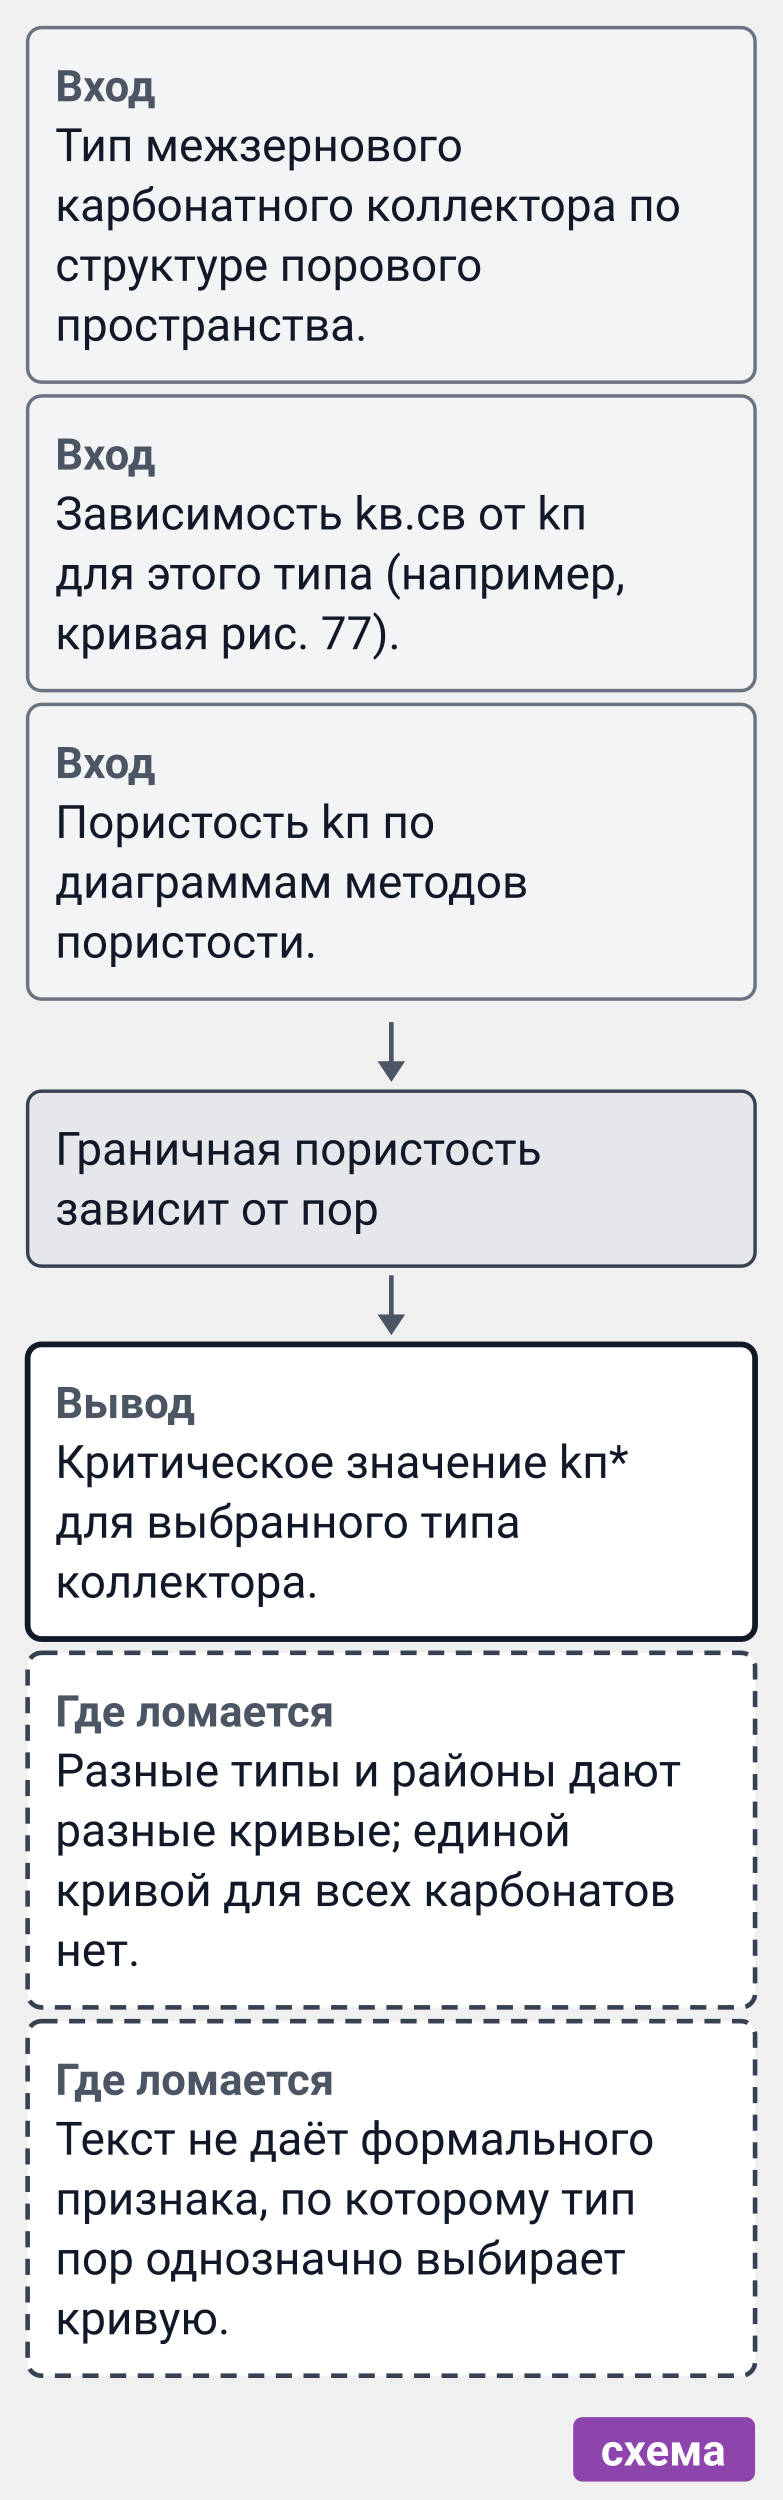
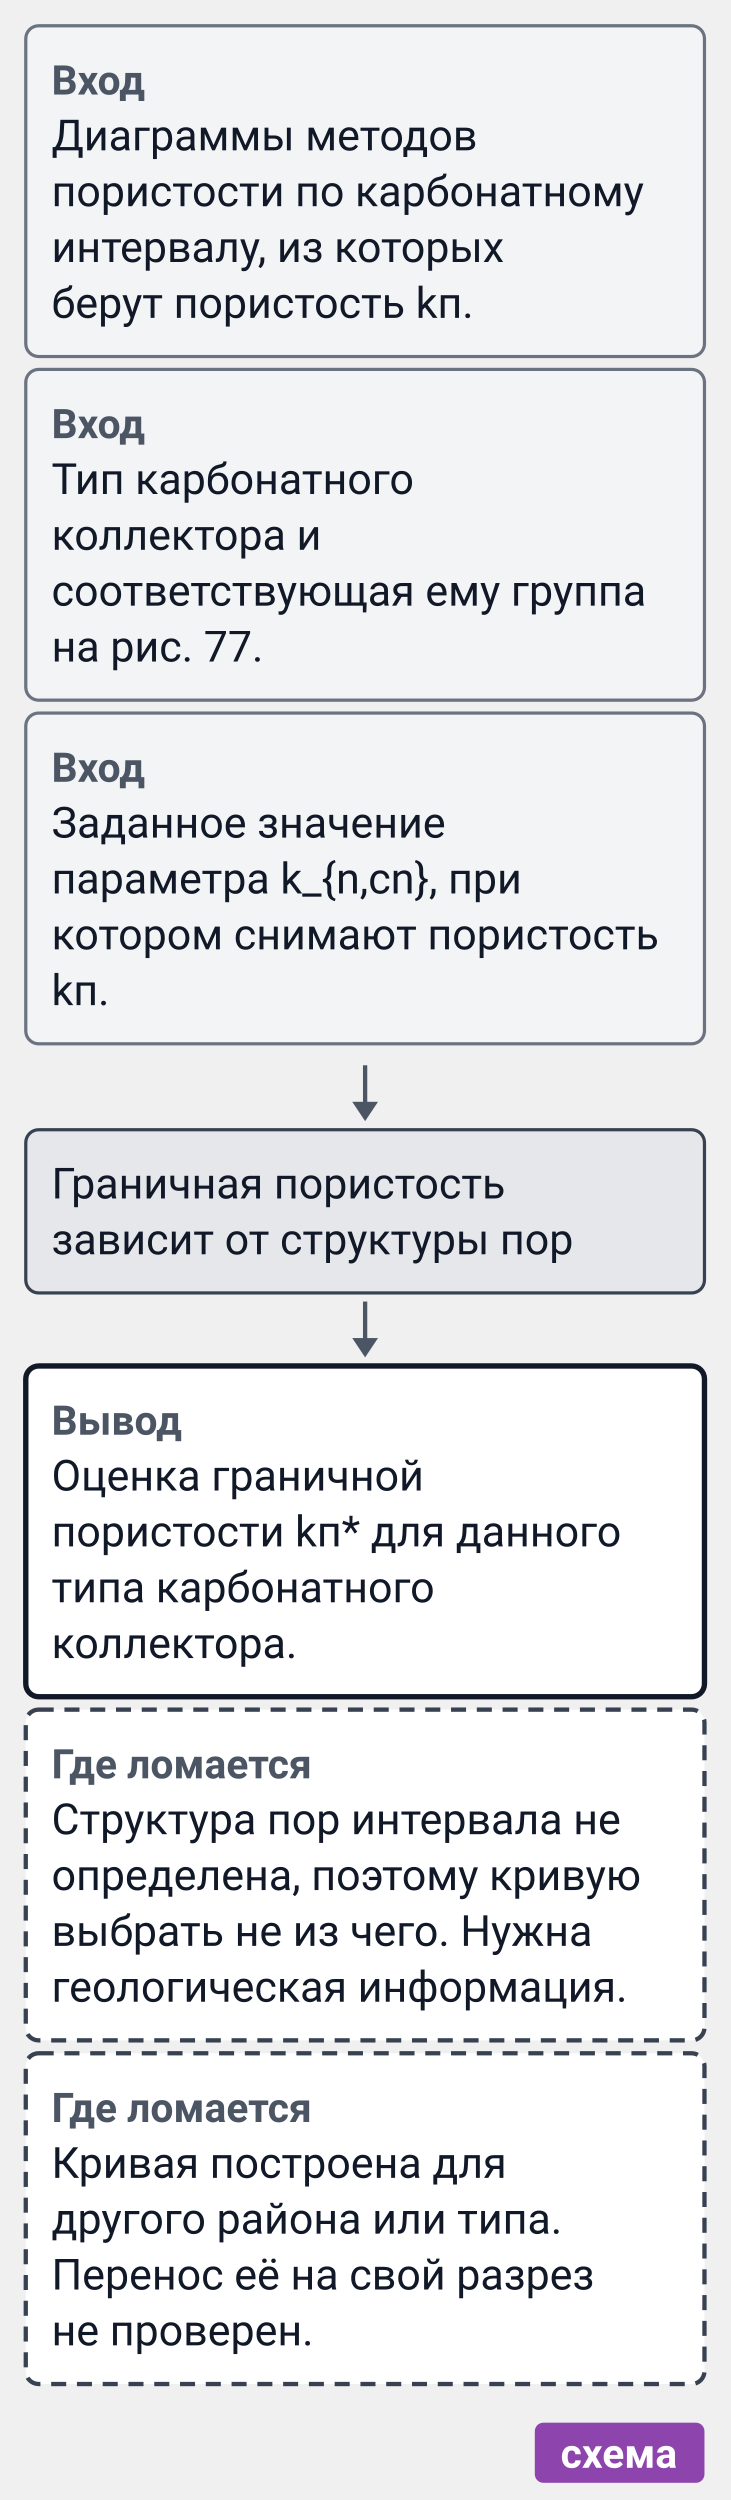
- <svg xmlns="http://www.w3.org/2000/svg" viewBox="0 0 340 1086" role="img" aria-label="Схема шага «Граничная пористость зависит от пор»: что на входе, что получаем и где правило ломается.">
+ <svg xmlns="http://www.w3.org/2000/svg" viewBox="0 0 340 1164" role="img" aria-label="Схема шага «Граничная пористость зависит от структуры пор»: что на входе, что получаем и где правило ломается.">
  <style>.i-in{fill:#F3F4F6;stroke:#6B7280;stroke-width:1.5}.i-out{fill:#FFFFFF;stroke:#111827;stroke-width:2.5}.i-node{fill:#E5E7EB;stroke:#374151;stroke-width:1.5}.i-warn{fill:#FFFFFF;stroke:#374151;stroke-width:2;stroke-dasharray:7 5}.it{fill:#111827;font-size:20px;font-family:system-ui,-apple-system,'Segoe UI',Roboto,sans-serif}.ih{fill:#4B5563;font-size:19px;font-weight:700;font-family:system-ui,-apple-system,'Segoe UI',Roboto,sans-serif}.il{fill:#4B5563;font-size:19px;font-family:system-ui,-apple-system,'Segoe UI',Roboto,sans-serif}.ia{stroke:#4B5563;stroke-width:2}.iah{fill:#4B5563}.ibt{fill:#FFFFFF;font-size:19px;font-weight:700;font-family:system-ui,-apple-system,'Segoe UI',Roboto,sans-serif}.isw{stroke:#6B7280;stroke-width:1.5}</style>
  <rect class="i-in" x="12" y="12" width="316" height="154" rx="6" />
  <text class="ih" x="24" y="44">Вход</text>
-   <text class="it" x="24" y="70">Тип межзернового</text>
-   <text class="it" x="24" y="96">карбонатного коллектора по</text>
-   <text class="it" x="24" y="122">структуре порового</text>
-   <text class="it" x="24" y="148">пространства.</text>
-   <rect class="i-in" x="12" y="172" width="316" height="128" rx="6" />
+   <text class="it" x="24" y="70">Диаграммы методов</text>
+   <text class="it" x="24" y="96">пористости по карбонатному</text>
+   <text class="it" x="24" y="122">интервалу, из которых</text>
+   <text class="it" x="24" y="148">берут пористость kп.</text>
+   <rect class="i-in" x="12" y="172" width="316" height="154" rx="6" />
  <text class="ih" x="24" y="204">Вход</text>
-   <text class="it" x="24" y="230">Зависимость kв.св от kп</text>
-   <text class="it" x="24" y="256">для этого типа (например,</text>
-   <text class="it" x="24" y="282">кривая рис. 77).</text>
-   <rect class="i-in" x="12" y="306" width="316" height="128" rx="6" />
-   <text class="ih" x="24" y="338">Вход</text>
-   <text class="it" x="24" y="364">Пористость kп по</text>
-   <text class="it" x="24" y="390">диаграммам методов</text>
-   <text class="it" x="24" y="416">пористости.</text>
-   <line class="ia" x1="170" y1="444" x2="170" y2="464" />
-   <path class="iah" d="M170 470 l-6 -9 h12 z" />
-   <rect class="i-node" x="12" y="474" width="316" height="76" rx="6" />
-   <text class="it" x="24" y="506">Граничная пористость</text>
-   <text class="it" x="24" y="532">зависит от пор</text>
-   <line class="ia" x1="170" y1="554" x2="170" y2="574" />
-   <path class="iah" d="M170 580 l-6 -9 h12 z" />
-   <rect class="i-out" x="12" y="584" width="316" height="128" rx="6" />
-   <text class="ih" x="24" y="616">Вывод</text>
-   <text class="it" x="24" y="642">Критическое значение kп*</text>
-   <text class="it" x="24" y="668">для выбранного типа</text>
-   <text class="it" x="24" y="694">коллектора.</text>
-   <rect class="i-warn" x="12" y="718" width="316" height="154" rx="6" />
-   <text class="ih" x="24" y="750">Где ломается</text>
-   <text class="it" x="24" y="776">Разные типы и районы дают</text>
-   <text class="it" x="24" y="802">разные кривые; единой</text>
-   <text class="it" x="24" y="828">кривой для всех карбонатов</text>
-   <text class="it" x="24" y="854">нет.</text>
-   <rect class="i-warn" x="12" y="878" width="316" height="154" rx="6" />
-   <text class="ih" x="24" y="910">Где ломается</text>
-   <text class="it" x="24" y="936">Текст не даёт формального</text>
-   <text class="it" x="24" y="962">признака, по которому тип</text>
-   <text class="it" x="24" y="988">пор однозначно выбирает</text>
-   <text class="it" x="24" y="1014">кривую.</text>
-   <rect x="249" y="1050" width="79" height="28" rx="4" fill="#8E44AD" />
-   <text class="ibt" x="261" y="1071">схема</text>
+   <text class="it" x="24" y="230">Тип карбонатного</text>
+   <text class="it" x="24" y="256">коллектора и</text>
+   <text class="it" x="24" y="282">соответствующая ему группа</text>
+   <text class="it" x="24" y="308">на рис. 77.</text>
+   <rect class="i-in" x="12" y="332" width="316" height="154" rx="6" />
+   <text class="ih" x="24" y="364">Вход</text>
+   <text class="it" x="24" y="390">Заданное значение</text>
+   <text class="it" x="24" y="416">параметра k_{n,cn}, при</text>
+   <text class="it" x="24" y="442">котором снимают пористость</text>
+   <text class="it" x="24" y="468">kп.</text>
+   <line class="ia" x1="170" y1="496" x2="170" y2="516" />
+   <path class="iah" d="M170 522 l-6 -9 h12 z" />
+   <rect class="i-node" x="12" y="526" width="316" height="76" rx="6" />
+   <text class="it" x="24" y="558">Граничная пористость</text>
+   <text class="it" x="24" y="584">зависит от структуры пор</text>
+   <line class="ia" x1="170" y1="606" x2="170" y2="626" />
+   <path class="iah" d="M170 632 l-6 -9 h12 z" />
+   <rect class="i-out" x="12" y="636" width="316" height="154" rx="6" />
+   <text class="ih" x="24" y="668">Вывод</text>
+   <text class="it" x="24" y="694">Оценка граничной</text>
+   <text class="it" x="24" y="720">пористости kп* для данного</text>
+   <text class="it" x="24" y="746">типа карбонатного</text>
+   <text class="it" x="24" y="772">коллектора.</text>
+   <rect class="i-warn" x="12" y="796" width="316" height="154" rx="6" />
+   <text class="ih" x="24" y="828">Где ломается</text>
+   <text class="it" x="24" y="854">Структура пор интервала не</text>
+   <text class="it" x="24" y="880">определена, поэтому кривую</text>
+   <text class="it" x="24" y="906">выбрать не из чего. Нужна</text>
+   <text class="it" x="24" y="932">геологическая информация.</text>
+   <rect class="i-warn" x="12" y="956" width="316" height="154" rx="6" />
+   <text class="ih" x="24" y="988">Где ломается</text>
+   <text class="it" x="24" y="1014">Кривая построена для</text>
+   <text class="it" x="24" y="1040">другого района или типа.</text>
+   <text class="it" x="24" y="1066">Перенос её на свой разрез</text>
+   <text class="it" x="24" y="1092">не проверен.</text>
+   <rect x="249" y="1128" width="79" height="28" rx="4" fill="#8E44AD" />
+   <text class="ibt" x="261" y="1149">схема</text>
</svg>
